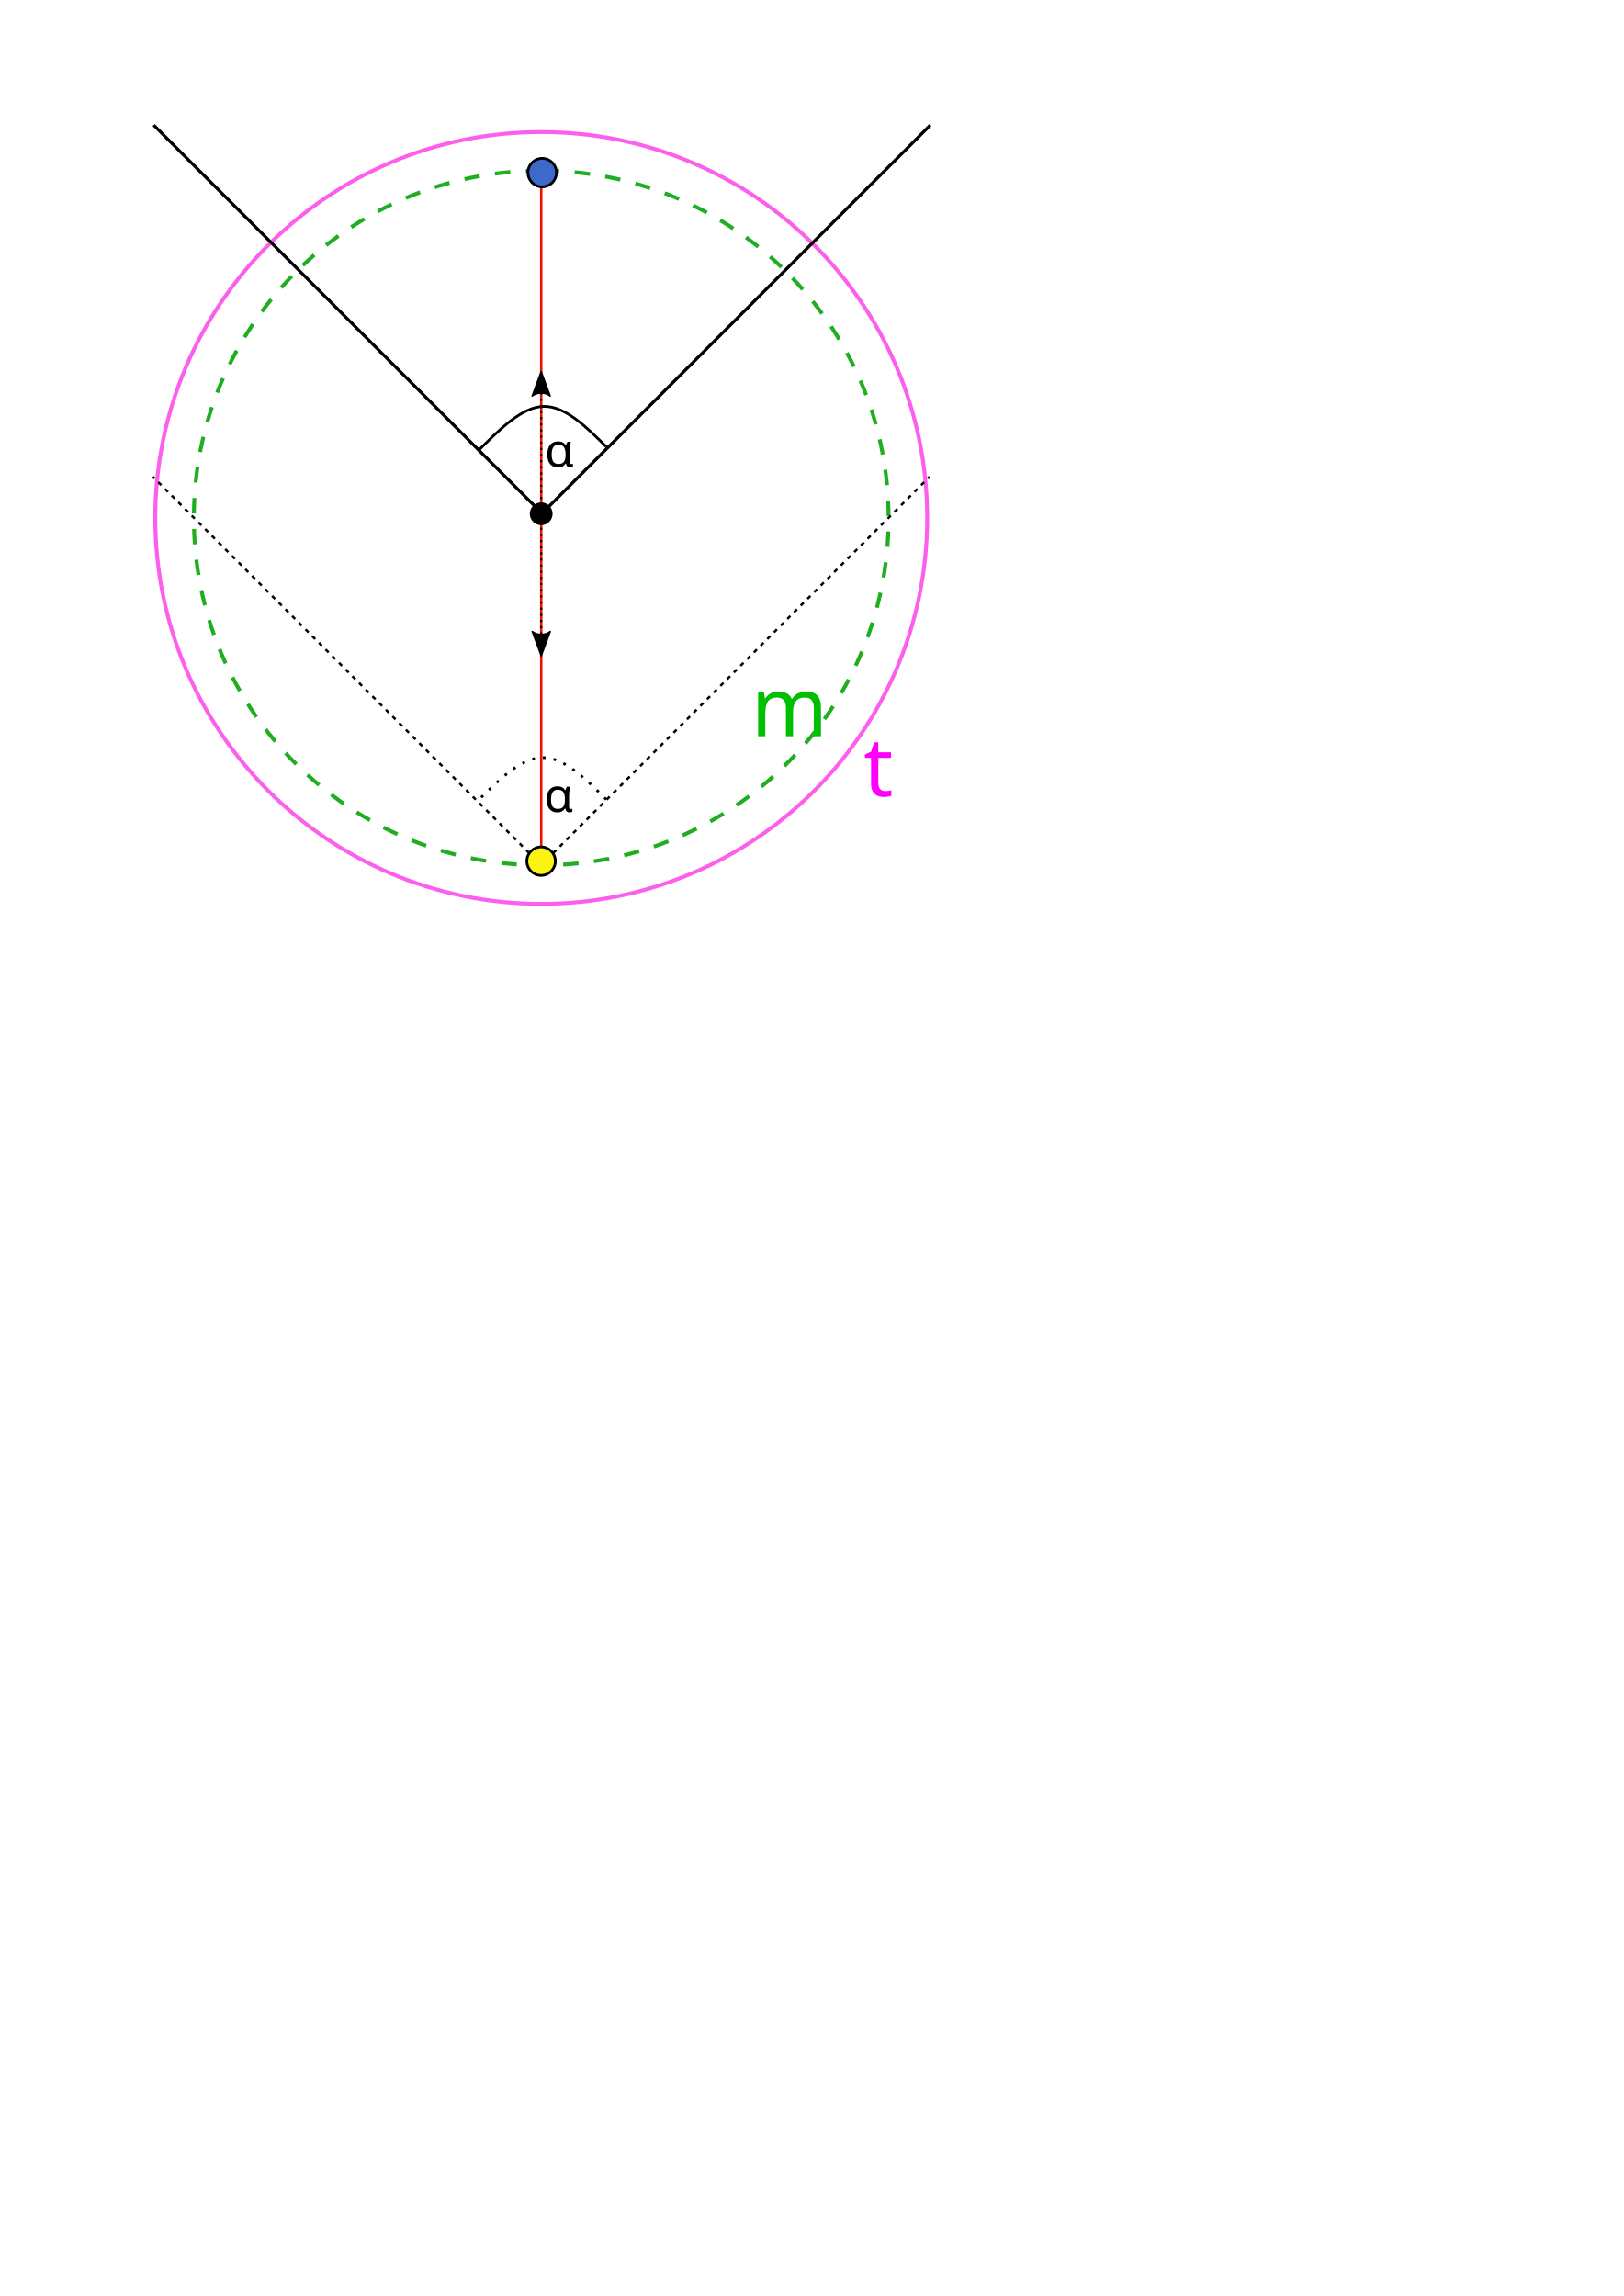
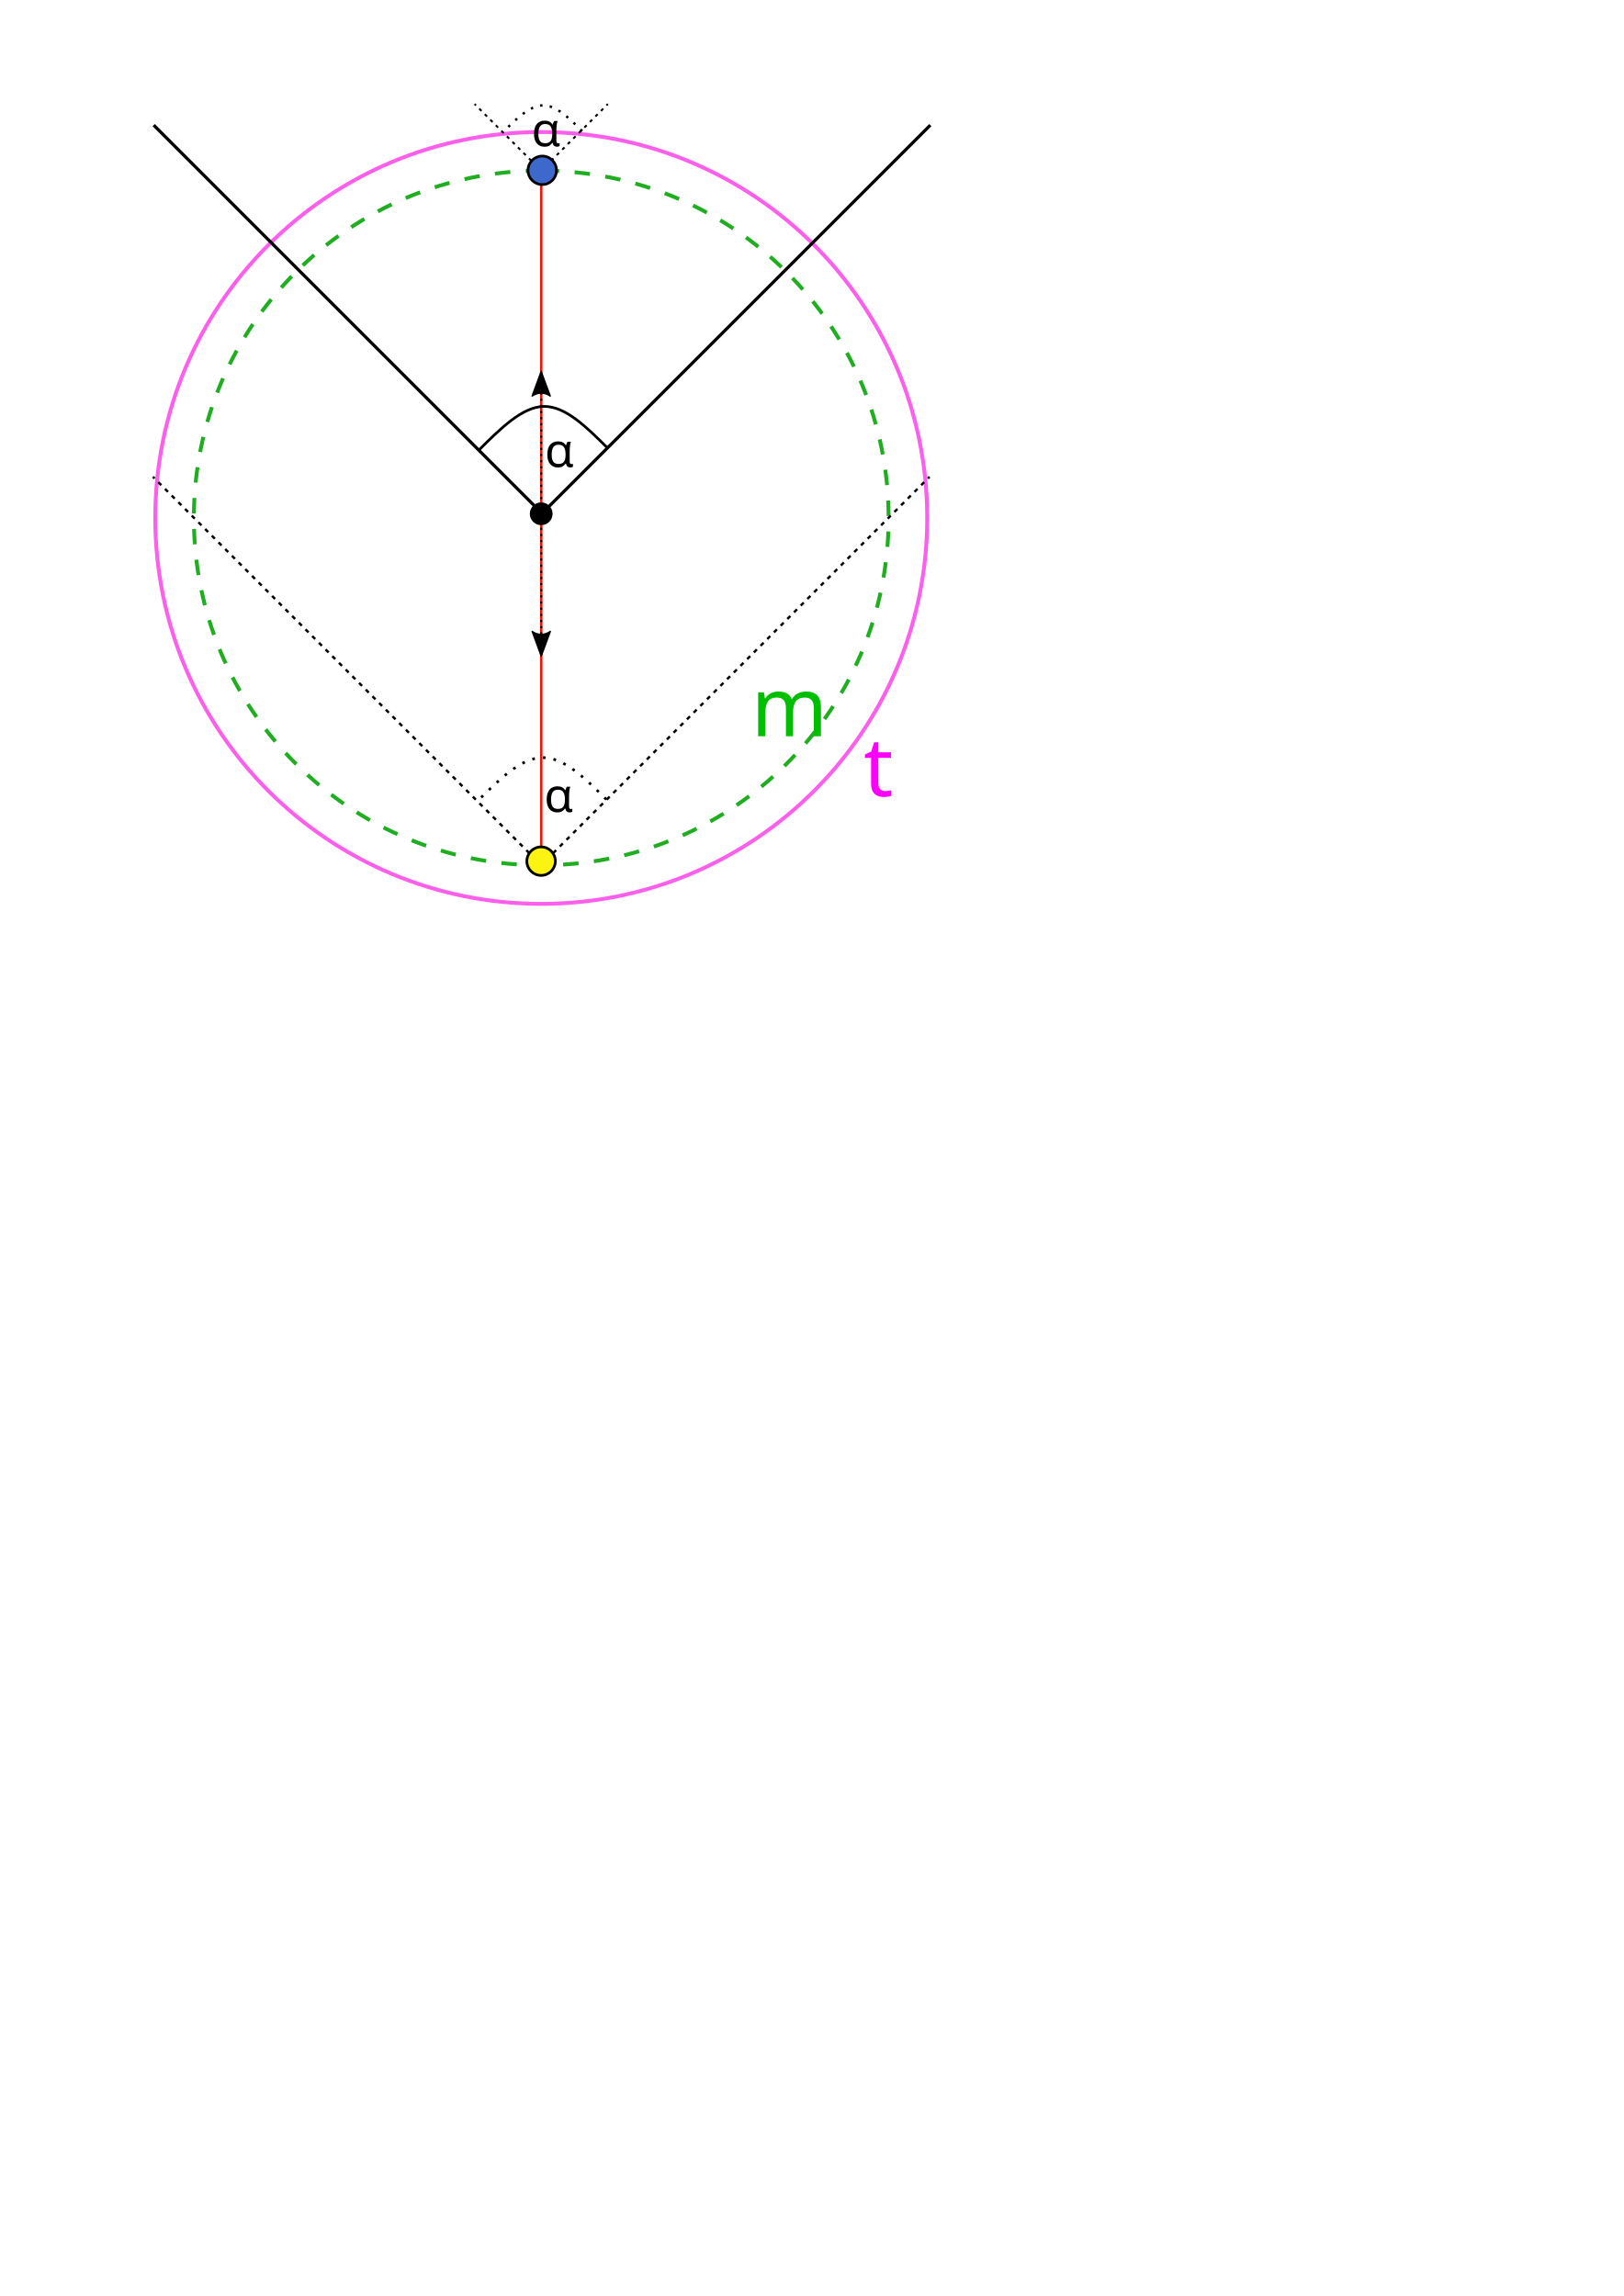
<svg xmlns="http://www.w3.org/2000/svg" xmlns:ns1="http://www.openswatchbook.org/uri/2009/osb" width="210mm" height="297mm" viewBox="0 0 210 297" version="1.1" id="svg8">
  <defs id="defs2">
    <marker orient="auto" refY="0.0" refX="0.0" id="Arrow2Lend" style="overflow:visible;">
      <path id="path4530" style="fill-rule:evenodd;stroke-width:0.625;stroke-linejoin:round;stroke:#000000;stroke-opacity:1;fill:#000000;fill-opacity:1" d="M 8.719,4.034 L -2.207,0.016 L 8.719,-4.002 C 6.973,-1.63 6.983,1.616 8.719,4.034 z " transform="scale(1.1) rotate(180) translate(1,0)" />
    </marker>
    <marker orient="auto" refY="0.0" refX="0.0" id="Arrow2Lstart" style="overflow:visible">
      <path id="path4527" style="fill-rule:evenodd;stroke-width:0.625;stroke-linejoin:round;stroke:#000000;stroke-opacity:1;fill:#000000;fill-opacity:1" d="M 8.719,4.034 L -2.207,0.016 L 8.719,-4.002 C 6.973,-1.63 6.983,1.616 8.719,4.034 z " transform="scale(1.1) translate(1,0)" />
    </marker>
    <linearGradient id="linearGradient10826" ns1:paint="solid">
      <stop style="stop-color:#000000;stop-opacity:1;" offset="0" id="stop10824" />
    </linearGradient>
    <marker style="overflow:visible" id="marker5239" refX="0.0" refY="0.0" orient="auto">
      <path transform="scale(0.8)" style="fill:#48bcf6;fill-opacity:1;fill-rule:evenodd;stroke:#f11200;stroke-width:1pt;stroke-opacity:1" d="M 0.0,5.65 L 0.0,-5.65" id="path5237" />
    </marker>
    <marker style="overflow:visible" id="marker5193" refX="0.0" refY="0.0" orient="auto">
      <path transform="scale(0.8)" style="fill:#48bcf6;fill-opacity:1;fill-rule:evenodd;stroke:#f11200;stroke-width:1pt;stroke-opacity:1" d="M 0.0,5.65 L 0.0,-5.65" id="path5191" />
    </marker>
    <marker orient="auto" refY="0.0" refX="0.0" id="marker4793" style="overflow:visible">
      <path id="path4791" d="M 0.0,5.65 L 0.0,-5.65" style="fill:none;fill-opacity:0.75;fill-rule:evenodd;stroke:none;stroke-width:1pt;stroke-opacity:1" transform="scale(0.8)" />
    </marker>
    <marker orient="auto" refY="0.0" refX="0.0" id="StopL" style="overflow:visible">
      <path id="path4678" d="M 0.0,5.65 L 0.0,-5.65" style="fill:none;fill-opacity:0.75;fill-rule:evenodd;stroke:none;stroke-width:1pt;stroke-opacity:1" transform="scale(0.8)" />
    </marker>
  </defs>
  <g id="layer1">
    <path style="opacity:0.878;fill:none;fill-opacity:0.268;fill-rule:nonzero;stroke:#fc49e9;stroke-width:0.532;stroke-miterlimit:4;stroke-dasharray:none;stroke-opacity:1" id="path4485" d="M 72.383,23.346 A 53.106,53.106 0 0 0 19.277,76.451 53.106,53.106 0 0 0 72.383,129.557 53.106,53.106 0 0 0 125.488,76.451 53.106,53.106 0 0 0 72.383,23.346 Z" transform="matrix(0.9399916,0,0,0.9399914,1.960764,-4.863448)" />
    <path style="fill:#48bcf6;stroke:#f11200;stroke-width:0.315;stroke-linecap:butt;stroke-linejoin:miter;stroke-opacity:1;marker-start:url(#marker5193);marker-end:url(#marker5239);fill-opacity:1;stroke-miterlimit:4;stroke-dasharray:none" d="m 70,22.073 c 0,29.946 0,59.879 0,89.825" id="path4487" />
    <path style="fill:none;stroke:none;stroke-width:0.306;stroke-linecap:butt;stroke-linejoin:miter;stroke-miterlimit:4;stroke-dasharray:none;stroke-opacity:1;marker-start:url(#StopL);marker-end:url(#marker4793)" d="m 114.913,66.461 c -29.949,0 -59.898,0 -89.847,0" id="path4487-6" />
    <path transform="matrix(0.8459924,0,0,0.8459931,8.764691,2.322803)" style="opacity:0.878;fill:none;fill-opacity:0.268;fill-rule:nonzero;stroke:#00a300;stroke-width:0.591;stroke-miterlimit:4;stroke-dasharray:2.364,2.364;stroke-dashoffset:0;stroke-opacity:1" id="path4485-7" d="M 72.383,23.346 A 53.106,53.106 0 0 0 19.277,76.451 53.106,53.106 0 0 0 72.383,129.557 53.106,53.106 0 0 0 125.488,76.451 53.106,53.106 0 0 0 72.383,23.346 Z" />
    <path style="fill:none;stroke:#000000;stroke-width:0.406px;stroke-linecap:butt;stroke-linejoin:miter;stroke-opacity:1" id="path10808" d="M 120.322,16.186 C 103.582,32.926 86.841,49.667 70.1,66.408 Z" />
    <circle style="opacity:1;fill:#000000;fill-opacity:1;fill-rule:nonzero;stroke:none;stroke-width:0.094;stroke-miterlimit:4;stroke-dasharray:1.129, 1.129;stroke-dashoffset:3.374;stroke-opacity:1" id="path10812" cx="69.995" cy="66.46" r="1.473" />
    <path transform="rotate(-90,70.09961,66.4082)" style="fill:none;stroke:#000000;stroke-width:0.406px;stroke-linecap:butt;stroke-linejoin:miter;stroke-opacity:1" id="path10808-2" d="M 120.322,16.186 C 103.582,32.926 86.841,49.667 70.1,66.408 Z" />
    <path style="fill:#000000;fill-opacity:1;stroke:#000000;stroke-width:0.265;stroke-linecap:butt;stroke-linejoin:miter;stroke-miterlimit:4;stroke-dasharray:0.265, 0.53;stroke-dashoffset:0;stroke-opacity:1;marker-start:url(#Arrow2Lstart);marker-end:url(#Arrow2Lend)" d="m 69.997,48.397 c 0,12.038 0,24.077 0,36.116" id="path10874" />
    <path style="fill:none;stroke:#000000;stroke-width:0.347;stroke-linecap:butt;stroke-linejoin:miter;stroke-opacity:1;stroke-miterlimit:4;stroke-dasharray:none" d="m 78.612,57.989 c -2.746,-2.735 -5.492,-5.47 -8.286,-5.417 -2.794,0.053 -5.635,2.894 -8.476,5.735" id="path12726" />
    <text xml:space="preserve" style="font-style:normal;font-weight:normal;font-size:6.08px;line-height:1.25;font-family:sans-serif;letter-spacing:0px;word-spacing:0px;fill:#000000;fill-opacity:1;stroke:none;stroke-width:0.152;" x="70.461" y="60.406" id="text12804">
      <tspan id="tspan12802" x="70.461" y="60.406" style="stroke-width:0.152;fill:#000000;fill-opacity:1;-inkscape-font-specification:Vijaya;font-family:Vijaya;font-weight:normal;font-style:normal;font-stretch:normal;font-variant:normal">α</tspan>
    </text>
    <path transform="translate(-0.099609,45.4906)" style="fill:none;stroke:#000000;stroke-width:0.306;stroke-linecap:butt;stroke-linejoin:miter;stroke-opacity:1;stroke-miterlimit:4;stroke-dasharray:0.306,0.918;stroke-dashoffset:0" id="path10808-7" d="M 120.322,16.186 C 103.582,32.926 86.841,49.667 70.1,66.408 Z" />
    <path transform="rotate(-90,92.7951,89.20331)" style="fill:none;stroke:#000000;stroke-width:0.306;stroke-linecap:butt;stroke-linejoin:miter;stroke-opacity:1;stroke-miterlimit:4;stroke-dasharray:0.306,0.918;stroke-dashoffset:0" id="path10808-7-1" d="M 120.322,16.186 C 103.582,32.926 86.841,49.667 70.1,66.408 Z" />
    <path style="fill:none;stroke:#000000;stroke-width:0.347;stroke-linecap:butt;stroke-linejoin:miter;stroke-miterlimit:4;stroke-dasharray:0.347,1.041;stroke-opacity:1;stroke-dashoffset:0" d="m 78.418,103.414 c -2.746,-2.735 -5.492,-5.47 -8.286,-5.417 -2.794,0.053 -5.635,2.894 -8.476,5.735" id="path12726-1" />
    <text xml:space="preserve" style="font-style:normal;font-weight:normal;font-size:6.08px;line-height:1.25;font-family:sans-serif;letter-spacing:0px;word-spacing:0px;fill:#000000;fill-opacity:1;stroke:none;stroke-width:0.152" x="70.377" y="105.026" id="text12804-8">
      <tspan id="tspan12802-2" x="70.377" y="105.026" style="font-style:normal;font-variant:normal;font-weight:normal;font-stretch:normal;font-family:Vijaya;-inkscape-font-specification:Vijaya;fill:#000000;fill-opacity:1;stroke-width:0.152">α</tspan>
    </text>
-     <circle style="opacity:1;fill:#3d68cc;fill-opacity:1;fill-rule:nonzero;stroke:#000000;stroke-width:0.347;stroke-miterlimit:4;stroke-dasharray:none;stroke-dashoffset:0;stroke-opacity:1" id="path13718" cx="70.123" cy="22.329" r="1.843" />
    <circle style="opacity:1;fill:#fbf311;fill-opacity:1;fill-rule:nonzero;stroke:#000000;stroke-width:0.347;stroke-miterlimit:4;stroke-dasharray:none;stroke-dashoffset:0;stroke-opacity:1" id="path13718-7" cx="69.982" cy="111.395" r="1.843" />
    <text xml:space="preserve" style="font-style:normal;font-weight:normal;font-size:10.583px;line-height:1.25;font-family:sans-serif;letter-spacing:0px;word-spacing:0px;fill:#000000;fill-opacity:1;stroke:none;stroke-width:0.265" x="111.692" y="102.989" id="text14366">
      <tspan id="tspan14364" x="111.692" y="102.989" style="font-style:normal;font-variant:normal;font-weight:normal;font-stretch:normal;font-family:Vijaya;-inkscape-font-specification:Vijaya;fill:#ff00fc;fill-opacity:1;stroke-width:0.265">t</tspan>
    </text>
    <text xml:space="preserve" style="font-style:normal;font-weight:normal;font-size:10.583px;line-height:1.25;font-family:sans-serif;letter-spacing:0px;word-spacing:0px;fill:#00be00;fill-opacity:1;stroke:none;stroke-width:0.265;" x="97.149" y="95.235" id="text14366-1">
      <tspan id="tspan14364-6" x="97.149" y="95.235" style="font-style:normal;font-variant:normal;font-weight:normal;font-stretch:normal;font-family:Vijaya;-inkscape-font-specification:Vijaya;fill:#00be00;fill-opacity:1;stroke-width:0.265;">m</tspan>
    </text>
+     <path transform="matrix(0.1715934,0,0,0.1715934,57.97137,10.6781)" style="fill:none;stroke:#000000;stroke-width:1.474;stroke-linecap:butt;stroke-linejoin:miter;stroke-miterlimit:4;stroke-dasharray:1.474,4.423;stroke-dashoffset:0;stroke-opacity:1" id="path10808-7-5" d="M 120.322,16.186 C 103.582,32.926 86.841,49.667 70.1,66.408 Z" />
+     <path transform="matrix(0,-0.1715934,0.1715934,0,58.60479,34.10195)" style="fill:none;stroke:#000000;stroke-width:1.474;stroke-linecap:butt;stroke-linejoin:miter;stroke-miterlimit:4;stroke-dasharray:1.474, 4.423;stroke-dashoffset:0;stroke-opacity:1" id="path10808-7-5-0" d="M 120.322,16.186 C 103.582,32.926 86.841,49.667 70.1,66.408 Z" />
+     <circle style="opacity:1;fill:#3d68cc;fill-opacity:1;fill-rule:nonzero;stroke:#000000;stroke-width:0.347;stroke-miterlimit:4;stroke-dasharray:none;stroke-dashoffset:0;stroke-opacity:1" id="path13718-9" cx="70.131" cy="22.032" r="1.843" />
+     <path style="fill:none;stroke:#000000;stroke-width:0.314;stroke-linecap:butt;stroke-linejoin:miter;stroke-miterlimit:4;stroke-dasharray:0.314, 0.942;stroke-dashoffset:0;stroke-opacity:1" d="m 75.3,16.965 c -1.69,-1.683 -3.38,-3.366 -5.099,-3.334 -1.719,0.033 -3.467,1.781 -5.216,3.529" id="path12726-1-2" />
+     <text xml:space="preserve" style="font-style:normal;font-weight:normal;font-size:6.08px;line-height:1.25;font-family:sans-serif;letter-spacing:0px;word-spacing:0px;fill:#000000;fill-opacity:1;stroke:none;stroke-width:0.152;" x="68.74" y="18.918" id="text12804-8-1">
+       <tspan id="tspan12802-2-9" x="68.74" y="18.918" style="font-style:normal;font-variant:normal;font-weight:normal;font-stretch:normal;font-family:Vijaya;-inkscape-font-specification:Vijaya;fill:#000000;fill-opacity:1;stroke-width:0.152;">α</tspan>
+     </text>
  </g>
</svg>
